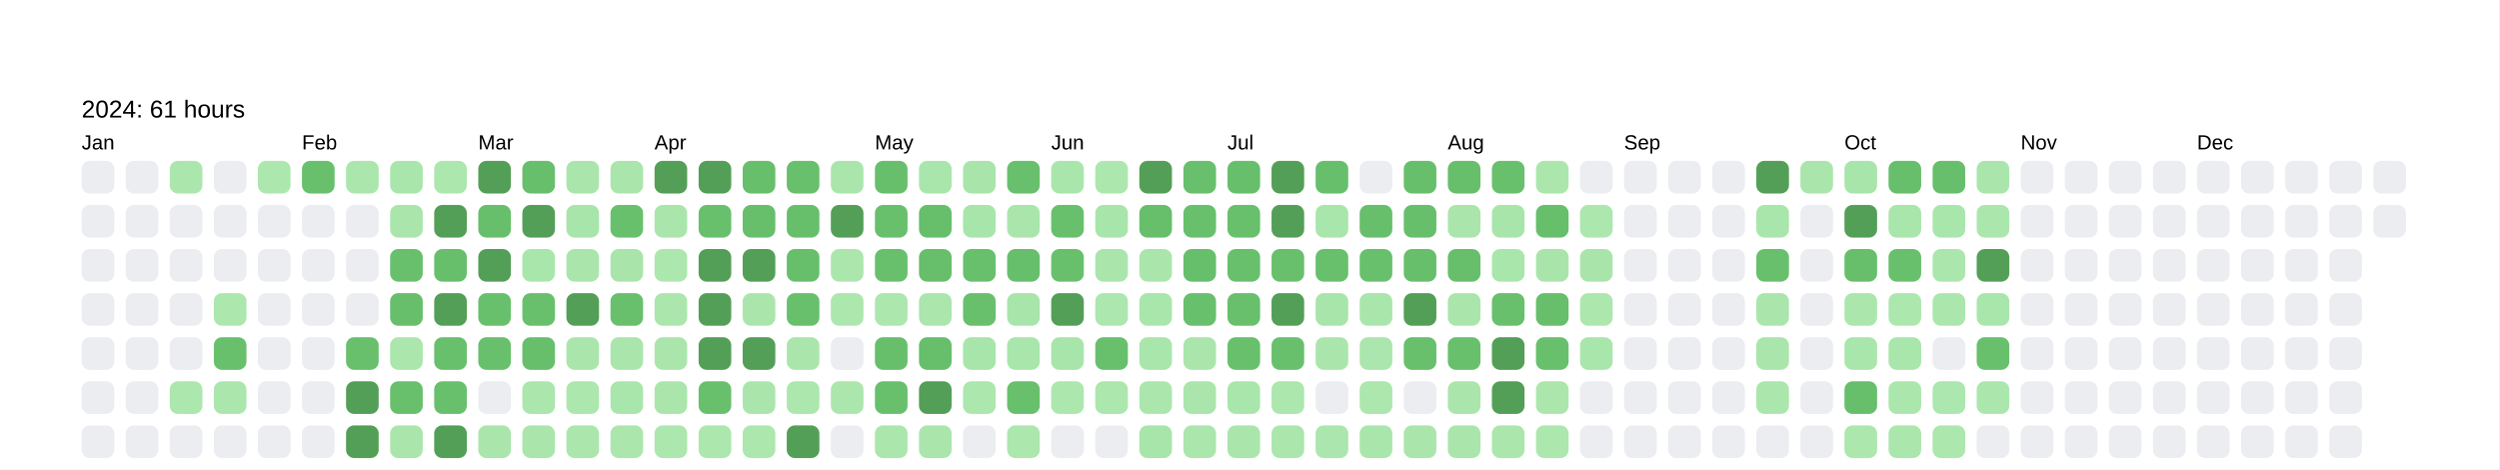
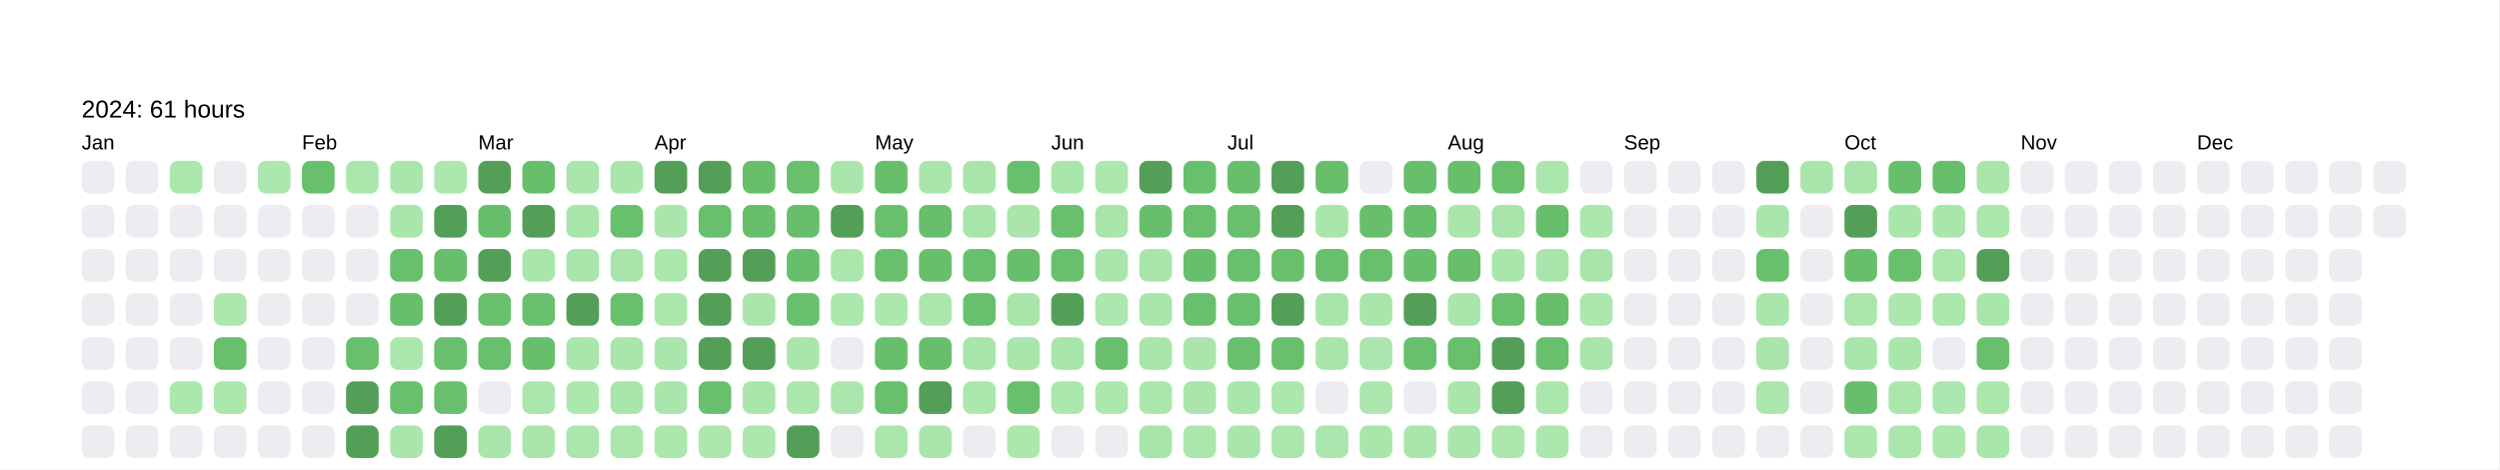
<svg xmlns="http://www.w3.org/2000/svg" baseProfile="full" height="57.5mm" version="1.1" viewBox="0,0,306.2,57.5" width="306.2mm">
  <defs />
  <rect fill="#FFFFFF" height="57.5" width="306.2" x="0" y="0" />
  <text fill="#000000" style="font-size:6px; font-family:Arial; font-weight:bold;" x="10" y="10" />
  <text fill="#000000" style="font-size:3px; font-family:Arial;" x="10" y="14.4">2024: 61 hours</text>
  <text fill="#000000" style="font-size:2.5px; font-family:Arial" x="10" y="18.3">Jan</text>
  <rect fill="#EBEDF0" height="4" rx="1" ry="1" width="4" x="10" y="19.7" />
  <rect fill="#EBEDF0" height="4" rx="1" ry="1" width="4" x="10" y="25.1" />
  <rect fill="#EBEDF0" height="4" rx="1" ry="1" width="4" x="10" y="30.5" />
  <rect fill="#EBEDF0" height="4" rx="1" ry="1" width="4" x="10" y="35.9" />
  <rect fill="#EBEDF0" height="4" rx="1" ry="1" width="4" x="10" y="41.3" />
  <rect fill="#EBEDF0" height="4" rx="1" ry="1" width="4" x="10" y="46.7" />
  <rect fill="#EBEDF0" height="4" rx="1" ry="1" width="4" x="10" y="52.1" />
  <rect fill="#EBEDF0" height="4" rx="1" ry="1" width="4" x="15.4" y="19.7" />
  <rect fill="#EBEDF0" height="4" rx="1" ry="1" width="4" x="15.4" y="25.1" />
  <rect fill="#EBEDF0" height="4" rx="1" ry="1" width="4" x="15.4" y="30.5" />
  <rect fill="#EBEDF0" height="4" rx="1" ry="1" width="4" x="15.4" y="35.9" />
  <rect fill="#EBEDF0" height="4" rx="1" ry="1" width="4" x="15.4" y="41.3" />
  <rect fill="#EBEDF0" height="4" rx="1" ry="1" width="4" x="15.4" y="46.7" />
  <rect fill="#EBEDF0" height="4" rx="1" ry="1" width="4" x="15.4" y="52.1" />
  <rect fill="#abe7ad" height="4" rx="1" ry="1" width="4" x="20.8" y="19.7" />
  <rect fill="#EBEDF0" height="4" rx="1" ry="1" width="4" x="20.8" y="25.1" />
  <rect fill="#EBEDF0" height="4" rx="1" ry="1" width="4" x="20.8" y="30.5" />
  <rect fill="#EBEDF0" height="4" rx="1" ry="1" width="4" x="20.8" y="35.9" />
  <rect fill="#EBEDF0" height="4" rx="1" ry="1" width="4" x="20.8" y="41.3" />
  <rect fill="#ace7ae" height="4" rx="1" ry="1" width="4" x="20.8" y="46.7" />
  <rect fill="#EBEDF0" height="4" rx="1" ry="1" width="4" x="20.8" y="52.1" />
  <rect fill="#EBEDF0" height="4" rx="1" ry="1" width="4" x="26.2" y="19.7" />
  <rect fill="#EBEDF0" height="4" rx="1" ry="1" width="4" x="26.2" y="25.1" />
  <rect fill="#EBEDF0" height="4" rx="1" ry="1" width="4" x="26.2" y="30.5" />
  <rect fill="#ace7ae" height="4" rx="1" ry="1" width="4" x="26.2" y="35.9" />
  <rect fill="#68c06d" height="4" rx="1" ry="1" width="4" x="26.2" y="41.3" />
  <rect fill="#abe7ad" height="4" rx="1" ry="1" width="4" x="26.2" y="46.7" />
  <rect fill="#EBEDF0" height="4" rx="1" ry="1" width="4" x="26.2" y="52.1" />
  <rect fill="#ace7ae" height="4" rx="1" ry="1" width="4" x="31.6" y="19.7" />
  <rect fill="#EBEDF0" height="4" rx="1" ry="1" width="4" x="31.6" y="25.1" />
  <rect fill="#EBEDF0" height="4" rx="1" ry="1" width="4" x="31.6" y="30.5" />
  <rect fill="#EBEDF0" height="4" rx="1" ry="1" width="4" x="31.6" y="35.9" />
  <rect fill="#EBEDF0" height="4" rx="1" ry="1" width="4" x="31.6" y="41.3" />
  <rect fill="#EBEDF0" height="4" rx="1" ry="1" width="4" x="31.6" y="46.7" />
  <rect fill="#EBEDF0" height="4" rx="1" ry="1" width="4" x="31.6" y="52.1" />
  <text fill="#000000" style="font-size:2.5px; font-family:Arial" x="37.0" y="18.3">Feb</text>
  <rect fill="#68c06c" height="4" rx="1" ry="1" width="4" x="37.0" y="19.7" />
  <rect fill="#EBEDF0" height="4" rx="1" ry="1" width="4" x="37.0" y="25.1" />
  <rect fill="#EBEDF0" height="4" rx="1" ry="1" width="4" x="37.0" y="30.5" />
  <rect fill="#EBEDF0" height="4" rx="1" ry="1" width="4" x="37.0" y="35.9" />
  <rect fill="#EBEDF0" height="4" rx="1" ry="1" width="4" x="37.0" y="41.3" />
  <rect fill="#EBEDF0" height="4" rx="1" ry="1" width="4" x="37.0" y="46.7" />
  <rect fill="#EBEDF0" height="4" rx="1" ry="1" width="4" x="37.0" y="52.1" />
  <rect fill="#abe7ad" height="4" rx="1" ry="1" width="4" x="42.4" y="19.7" />
  <rect fill="#EBEDF0" height="4" rx="1" ry="1" width="4" x="42.4" y="25.1" />
  <rect fill="#EBEDF0" height="4" rx="1" ry="1" width="4" x="42.4" y="30.5" />
  <rect fill="#EBEDF0" height="4" rx="1" ry="1" width="4" x="42.4" y="35.9" />
  <rect fill="#68c06d" height="4" rx="1" ry="1" width="4" x="42.4" y="41.3" />
  <rect fill="#549F57" height="4" rx="1" ry="1" width="4" x="42.4" y="46.7" />
  <rect fill="#549F57" height="4" rx="1" ry="1" width="4" x="42.4" y="52.1" />
  <rect fill="#a9e6ab" height="4" rx="1" ry="1" width="4" x="47.8" y="19.7" />
  <rect fill="#aae6ac" height="4" rx="1" ry="1" width="4" x="47.8" y="25.1" />
  <rect fill="#68c06d" height="4" rx="1" ry="1" width="4" x="47.8" y="30.5" />
  <rect fill="#67bf6c" height="4" rx="1" ry="1" width="4" x="47.8" y="35.9" />
  <rect fill="#abe6ad" height="4" rx="1" ry="1" width="4" x="47.8" y="41.3" />
  <rect fill="#68c06d" height="4" rx="1" ry="1" width="4" x="47.8" y="46.7" />
  <rect fill="#aae6ac" height="4" rx="1" ry="1" width="4" x="47.8" y="52.1" />
  <rect fill="#ace7ae" height="4" rx="1" ry="1" width="4" x="53.2" y="19.7" />
  <rect fill="#549F57" height="4" rx="1" ry="1" width="4" x="53.2" y="25.1" />
  <rect fill="#67bf6c" height="4" rx="1" ry="1" width="4" x="53.2" y="30.5" />
  <rect fill="#549F57" height="4" rx="1" ry="1" width="4" x="53.2" y="35.9" />
  <rect fill="#68c06d" height="4" rx="1" ry="1" width="4" x="53.2" y="41.3" />
  <rect fill="#68c06d" height="4" rx="1" ry="1" width="4" x="53.2" y="46.7" />
  <rect fill="#549F57" height="4" rx="1" ry="1" width="4" x="53.2" y="52.1" />
  <text fill="#000000" style="font-size:2.5px; font-family:Arial" x="58.6" y="18.3">Mar</text>
  <rect fill="#549F57" height="4" rx="1" ry="1" width="4" x="58.6" y="19.7" />
  <rect fill="#67bf6c" height="4" rx="1" ry="1" width="4" x="58.6" y="25.1" />
  <rect fill="#549F57" height="4" rx="1" ry="1" width="4" x="58.6" y="30.5" />
  <rect fill="#68c06d" height="4" rx="1" ry="1" width="4" x="58.6" y="35.9" />
  <rect fill="#68c06d" height="4" rx="1" ry="1" width="4" x="58.6" y="41.3" />
  <rect fill="#EBEDF0" height="4" rx="1" ry="1" width="4" x="58.6" y="46.7" />
  <rect fill="#aae6ac" height="4" rx="1" ry="1" width="4" x="58.6" y="52.1" />
  <rect fill="#67bf6c" height="4" rx="1" ry="1" width="4" x="64" y="19.7" />
  <rect fill="#549F57" height="4" rx="1" ry="1" width="4" x="64" y="25.1" />
  <rect fill="#a9e6ab" height="4" rx="1" ry="1" width="4" x="64" y="30.5" />
  <rect fill="#68c06d" height="4" rx="1" ry="1" width="4" x="64" y="35.9" />
  <rect fill="#67bf6c" height="4" rx="1" ry="1" width="4" x="64" y="41.3" />
  <rect fill="#abe6ad" height="4" rx="1" ry="1" width="4" x="64" y="46.7" />
  <rect fill="#aae6ac" height="4" rx="1" ry="1" width="4" x="64" y="52.1" />
  <rect fill="#aae6ac" height="4" rx="1" ry="1" width="4" x="69.4" y="19.7" />
  <rect fill="#a8e5aa" height="4" rx="1" ry="1" width="4" x="69.4" y="25.1" />
  <rect fill="#aae6ac" height="4" rx="1" ry="1" width="4" x="69.4" y="30.5" />
  <rect fill="#549F57" height="4" rx="1" ry="1" width="4" x="69.4" y="35.9" />
  <rect fill="#aae6ac" height="4" rx="1" ry="1" width="4" x="69.4" y="41.3" />
  <rect fill="#ace7ae" height="4" rx="1" ry="1" width="4" x="69.4" y="46.7" />
  <rect fill="#abe6ad" height="4" rx="1" ry="1" width="4" x="69.4" y="52.1" />
  <rect fill="#aae6ac" height="4" rx="1" ry="1" width="4" x="74.8" y="19.7" />
  <rect fill="#68c06d" height="4" rx="1" ry="1" width="4" x="74.8" y="25.1" />
  <rect fill="#a9e5ab" height="4" rx="1" ry="1" width="4" x="74.8" y="30.5" />
  <rect fill="#68c06d" height="4" rx="1" ry="1" width="4" x="74.8" y="35.9" />
  <rect fill="#aae6ac" height="4" rx="1" ry="1" width="4" x="74.8" y="41.3" />
  <rect fill="#a9e6ab" height="4" rx="1" ry="1" width="4" x="74.8" y="46.7" />
  <rect fill="#abe7ad" height="4" rx="1" ry="1" width="4" x="74.8" y="52.1" />
  <text fill="#000000" style="font-size:2.5px; font-family:Arial" x="80.2" y="18.3">Apr</text>
  <rect fill="#549F57" height="4" rx="1" ry="1" width="4" x="80.2" y="19.7" />
  <rect fill="#aae6ac" height="4" rx="1" ry="1" width="4" x="80.2" y="25.1" />
  <rect fill="#ace7ae" height="4" rx="1" ry="1" width="4" x="80.2" y="30.5" />
  <rect fill="#abe7ad" height="4" rx="1" ry="1" width="4" x="80.2" y="35.9" />
  <rect fill="#aae6ac" height="4" rx="1" ry="1" width="4" x="80.2" y="41.3" />
  <rect fill="#aae6ac" height="4" rx="1" ry="1" width="4" x="80.2" y="46.7" />
  <rect fill="#ace7ae" height="4" rx="1" ry="1" width="4" x="80.2" y="52.1" />
  <rect fill="#549F57" height="4" rx="1" ry="1" width="4" x="85.6" y="19.7" />
  <rect fill="#68c06d" height="4" rx="1" ry="1" width="4" x="85.6" y="25.1" />
  <rect fill="#549F57" height="4" rx="1" ry="1" width="4" x="85.6" y="30.5" />
  <rect fill="#549F57" height="4" rx="1" ry="1" width="4" x="85.6" y="35.9" />
  <rect fill="#549F57" height="4" rx="1" ry="1" width="4" x="85.6" y="41.3" />
  <rect fill="#68c06d" height="4" rx="1" ry="1" width="4" x="85.6" y="46.7" />
  <rect fill="#ace7ae" height="4" rx="1" ry="1" width="4" x="85.6" y="52.1" />
  <rect fill="#67bf6c" height="4" rx="1" ry="1" width="4" x="91" y="19.7" />
  <rect fill="#67bf6c" height="4" rx="1" ry="1" width="4" x="91" y="25.1" />
  <rect fill="#549F57" height="4" rx="1" ry="1" width="4" x="91" y="30.5" />
  <rect fill="#aae6ac" height="4" rx="1" ry="1" width="4" x="91" y="35.9" />
  <rect fill="#549F57" height="4" rx="1" ry="1" width="4" x="91" y="41.3" />
  <rect fill="#aae6ac" height="4" rx="1" ry="1" width="4" x="91" y="46.7" />
  <rect fill="#ace7ae" height="4" rx="1" ry="1" width="4" x="91" y="52.1" />
  <rect fill="#68bf6c" height="4" rx="1" ry="1" width="4" x="96.4" y="19.7" />
  <rect fill="#67bf6c" height="4" rx="1" ry="1" width="4" x="96.4" y="25.1" />
  <rect fill="#67bf6c" height="4" rx="1" ry="1" width="4" x="96.4" y="30.5" />
  <rect fill="#68c06d" height="4" rx="1" ry="1" width="4" x="96.4" y="35.9" />
  <rect fill="#aae6ac" height="4" rx="1" ry="1" width="4" x="96.4" y="41.3" />
  <rect fill="#ace7ae" height="4" rx="1" ry="1" width="4" x="96.4" y="46.7" />
  <rect fill="#549F57" height="4" rx="1" ry="1" width="4" x="96.4" y="52.1" />
  <rect fill="#aae6ac" height="4" rx="1" ry="1" width="4" x="101.8" y="19.7" />
  <rect fill="#549F57" height="4" rx="1" ry="1" width="4" x="101.8" y="25.1" />
  <rect fill="#abe7ad" height="4" rx="1" ry="1" width="4" x="101.8" y="30.5" />
  <rect fill="#ace7ae" height="4" rx="1" ry="1" width="4" x="101.8" y="35.9" />
  <rect fill="#EBEDF0" height="4" rx="1" ry="1" width="4" x="101.8" y="41.3" />
  <rect fill="#abe7ad" height="4" rx="1" ry="1" width="4" x="101.8" y="46.7" />
  <rect fill="#EBEDF0" height="4" rx="1" ry="1" width="4" x="101.8" y="52.1" />
  <text fill="#000000" style="font-size:2.5px; font-family:Arial" x="107.2" y="18.3">May</text>
  <rect fill="#67bf6c" height="4" rx="1" ry="1" width="4" x="107.2" y="19.7" />
  <rect fill="#68c06d" height="4" rx="1" ry="1" width="4" x="107.2" y="25.1" />
  <rect fill="#68c06d" height="4" rx="1" ry="1" width="4" x="107.2" y="30.5" />
  <rect fill="#ace7ae" height="4" rx="1" ry="1" width="4" x="107.2" y="35.9" />
  <rect fill="#67bf6c" height="4" rx="1" ry="1" width="4" x="107.2" y="41.3" />
  <rect fill="#68c06d" height="4" rx="1" ry="1" width="4" x="107.2" y="46.7" />
  <rect fill="#abe7ad" height="4" rx="1" ry="1" width="4" x="107.2" y="52.1" />
  <rect fill="#a9e6ab" height="4" rx="1" ry="1" width="4" x="112.6" y="19.7" />
  <rect fill="#67bf6c" height="4" rx="1" ry="1" width="4" x="112.6" y="25.1" />
  <rect fill="#67bf6c" height="4" rx="1" ry="1" width="4" x="112.6" y="30.5" />
  <rect fill="#abe6ad" height="4" rx="1" ry="1" width="4" x="112.6" y="35.9" />
  <rect fill="#67bf6c" height="4" rx="1" ry="1" width="4" x="112.6" y="41.3" />
  <rect fill="#549F57" height="4" rx="1" ry="1" width="4" x="112.6" y="46.7" />
  <rect fill="#aae6ac" height="4" rx="1" ry="1" width="4" x="112.6" y="52.1" />
  <rect fill="#a9e5ab" height="4" rx="1" ry="1" width="4" x="118" y="19.7" />
  <rect fill="#a8e5aa" height="4" rx="1" ry="1" width="4" x="118" y="25.1" />
  <rect fill="#68c06d" height="4" rx="1" ry="1" width="4" x="118" y="30.5" />
  <rect fill="#68c06d" height="4" rx="1" ry="1" width="4" x="118" y="35.9" />
  <rect fill="#a8e5aa" height="4" rx="1" ry="1" width="4" x="118" y="41.3" />
  <rect fill="#ace7ae" height="4" rx="1" ry="1" width="4" x="118" y="46.7" />
  <rect fill="#EBEDF0" height="4" rx="1" ry="1" width="4" x="118" y="52.1" />
  <rect fill="#68c06d" height="4" rx="1" ry="1" width="4" x="123.4" y="19.7" />
  <rect fill="#aae6ac" height="4" rx="1" ry="1" width="4" x="123.4" y="25.1" />
  <rect fill="#67bf6c" height="4" rx="1" ry="1" width="4" x="123.4" y="30.5" />
  <rect fill="#a8e5aa" height="4" rx="1" ry="1" width="4" x="123.4" y="35.9" />
  <rect fill="#a9e6ab" height="4" rx="1" ry="1" width="4" x="123.4" y="41.3" />
  <rect fill="#68c06c" height="4" rx="1" ry="1" width="4" x="123.4" y="46.7" />
  <rect fill="#ace7ae" height="4" rx="1" ry="1" width="4" x="123.4" y="52.1" />
  <text fill="#000000" style="font-size:2.5px; font-family:Arial" x="128.8" y="18.3">Jun</text>
  <rect fill="#a9e6ac" height="4" rx="1" ry="1" width="4" x="128.8" y="19.7" />
  <rect fill="#68c06d" height="4" rx="1" ry="1" width="4" x="128.8" y="25.1" />
  <rect fill="#68c06d" height="4" rx="1" ry="1" width="4" x="128.8" y="30.5" />
  <rect fill="#549F57" height="4" rx="1" ry="1" width="4" x="128.8" y="35.9" />
  <rect fill="#a8e5aa" height="4" rx="1" ry="1" width="4" x="128.8" y="41.3" />
  <rect fill="#ace7ae" height="4" rx="1" ry="1" width="4" x="128.8" y="46.7" />
  <rect fill="#EBEDF0" height="4" rx="1" ry="1" width="4" x="128.8" y="52.1" />
  <rect fill="#ace7ae" height="4" rx="1" ry="1" width="4" x="134.2" y="19.7" />
  <rect fill="#a8e5ab" height="4" rx="1" ry="1" width="4" x="134.2" y="25.1" />
  <rect fill="#aae6ac" height="4" rx="1" ry="1" width="4" x="134.2" y="30.5" />
  <rect fill="#abe7ae" height="4" rx="1" ry="1" width="4" x="134.2" y="35.9" />
  <rect fill="#68c06d" height="4" rx="1" ry="1" width="4" x="134.2" y="41.3" />
  <rect fill="#ace7ae" height="4" rx="1" ry="1" width="4" x="134.2" y="46.7" />
  <rect fill="#EBEDF0" height="4" rx="1" ry="1" width="4" x="134.2" y="52.1" />
  <rect fill="#549F57" height="4" rx="1" ry="1" width="4" x="139.6" y="19.7" />
  <rect fill="#67bf6c" height="4" rx="1" ry="1" width="4" x="139.6" y="25.1" />
  <rect fill="#aae6ac" height="4" rx="1" ry="1" width="4" x="139.6" y="30.5" />
  <rect fill="#a9e6ab" height="4" rx="1" ry="1" width="4" x="139.6" y="35.9" />
  <rect fill="#a9e6ab" height="4" rx="1" ry="1" width="4" x="139.6" y="41.3" />
  <rect fill="#abe7ad" height="4" rx="1" ry="1" width="4" x="139.6" y="46.7" />
  <rect fill="#a8e5aa" height="4" rx="1" ry="1" width="4" x="139.6" y="52.1" />
  <rect fill="#68c06d" height="4" rx="1" ry="1" width="4" x="145" y="19.7" />
  <rect fill="#68c06d" height="4" rx="1" ry="1" width="4" x="145" y="25.1" />
  <rect fill="#67bf6c" height="4" rx="1" ry="1" width="4" x="145" y="30.5" />
  <rect fill="#68c06c" height="4" rx="1" ry="1" width="4" x="145" y="35.9" />
  <rect fill="#aae6ac" height="4" rx="1" ry="1" width="4" x="145" y="41.3" />
  <rect fill="#aae6ac" height="4" rx="1" ry="1" width="4" x="145" y="46.7" />
  <rect fill="#abe6ad" height="4" rx="1" ry="1" width="4" x="145" y="52.1" />
  <text fill="#000000" style="font-size:2.5px; font-family:Arial" x="150.4" y="18.3">Jul</text>
  <rect fill="#67bf6c" height="4" rx="1" ry="1" width="4" x="150.4" y="19.7" />
  <rect fill="#68c06d" height="4" rx="1" ry="1" width="4" x="150.4" y="25.1" />
  <rect fill="#68c06d" height="4" rx="1" ry="1" width="4" x="150.4" y="30.5" />
  <rect fill="#68c06d" height="4" rx="1" ry="1" width="4" x="150.4" y="35.9" />
  <rect fill="#68c06c" height="4" rx="1" ry="1" width="4" x="150.4" y="41.3" />
  <rect fill="#a9e6ab" height="4" rx="1" ry="1" width="4" x="150.4" y="46.7" />
  <rect fill="#aae6ac" height="4" rx="1" ry="1" width="4" x="150.4" y="52.1" />
  <rect fill="#549F57" height="4" rx="1" ry="1" width="4" x="155.8" y="19.7" />
  <rect fill="#549F57" height="4" rx="1" ry="1" width="4" x="155.8" y="25.1" />
  <rect fill="#68c06d" height="4" rx="1" ry="1" width="4" x="155.8" y="30.5" />
  <rect fill="#549F57" height="4" rx="1" ry="1" width="4" x="155.8" y="35.9" />
  <rect fill="#68c06d" height="4" rx="1" ry="1" width="4" x="155.8" y="41.3" />
  <rect fill="#ace7ae" height="4" rx="1" ry="1" width="4" x="155.8" y="46.7" />
  <rect fill="#abe6ad" height="4" rx="1" ry="1" width="4" x="155.8" y="52.1" />
  <rect fill="#67bf6c" height="4" rx="1" ry="1" width="4" x="161.2" y="19.7" />
  <rect fill="#a9e6ab" height="4" rx="1" ry="1" width="4" x="161.2" y="25.1" />
  <rect fill="#68c06d" height="4" rx="1" ry="1" width="4" x="161.2" y="30.5" />
  <rect fill="#a8e5aa" height="4" rx="1" ry="1" width="4" x="161.2" y="35.9" />
  <rect fill="#aae6ac" height="4" rx="1" ry="1" width="4" x="161.2" y="41.3" />
  <rect fill="#EBEDF0" height="4" rx="1" ry="1" width="4" x="161.2" y="46.7" />
  <rect fill="#aae6ad" height="4" rx="1" ry="1" width="4" x="161.2" y="52.1" />
  <rect fill="#EBEDF0" height="4" rx="1" ry="1" width="4" x="166.6" y="19.7" />
  <rect fill="#67bf6c" height="4" rx="1" ry="1" width="4" x="166.6" y="25.1" />
  <rect fill="#68c06d" height="4" rx="1" ry="1" width="4" x="166.6" y="30.5" />
  <rect fill="#a9e6ab" height="4" rx="1" ry="1" width="4" x="166.6" y="35.9" />
  <rect fill="#aae6ad" height="4" rx="1" ry="1" width="4" x="166.6" y="41.3" />
  <rect fill="#ace7ae" height="4" rx="1" ry="1" width="4" x="166.6" y="46.7" />
  <rect fill="#a9e6ab" height="4" rx="1" ry="1" width="4" x="166.6" y="52.1" />
  <rect fill="#67bf6c" height="4" rx="1" ry="1" width="4" x="172" y="19.7" />
  <rect fill="#67bf6c" height="4" rx="1" ry="1" width="4" x="172" y="25.1" />
  <rect fill="#67bf6c" height="4" rx="1" ry="1" width="4" x="172" y="30.5" />
  <rect fill="#549F57" height="4" rx="1" ry="1" width="4" x="172" y="35.9" />
  <rect fill="#68c06d" height="4" rx="1" ry="1" width="4" x="172" y="41.3" />
  <rect fill="#EBEDF0" height="4" rx="1" ry="1" width="4" x="172" y="46.7" />
  <rect fill="#aae6ac" height="4" rx="1" ry="1" width="4" x="172" y="52.1" />
  <text fill="#000000" style="font-size:2.5px; font-family:Arial" x="177.4" y="18.3">Aug</text>
  <rect fill="#67bf6c" height="4" rx="1" ry="1" width="4" x="177.4" y="19.7" />
  <rect fill="#aae6ac" height="4" rx="1" ry="1" width="4" x="177.4" y="25.1" />
  <rect fill="#67bf6c" height="4" rx="1" ry="1" width="4" x="177.4" y="30.5" />
  <rect fill="#aae6ac" height="4" rx="1" ry="1" width="4" x="177.4" y="35.9" />
  <rect fill="#68c06d" height="4" rx="1" ry="1" width="4" x="177.4" y="41.3" />
  <rect fill="#aae6ac" height="4" rx="1" ry="1" width="4" x="177.4" y="46.7" />
  <rect fill="#aae6ac" height="4" rx="1" ry="1" width="4" x="177.4" y="52.1" />
  <rect fill="#68c06d" height="4" rx="1" ry="1" width="4" x="182.8" y="19.7" />
  <rect fill="#a8e5aa" height="4" rx="1" ry="1" width="4" x="182.8" y="25.1" />
  <rect fill="#a9e6ab" height="4" rx="1" ry="1" width="4" x="182.8" y="30.5" />
  <rect fill="#68c06d" height="4" rx="1" ry="1" width="4" x="182.8" y="35.9" />
  <rect fill="#549F57" height="4" rx="1" ry="1" width="4" x="182.8" y="41.3" />
  <rect fill="#549F57" height="4" rx="1" ry="1" width="4" x="182.8" y="46.7" />
  <rect fill="#abe6ad" height="4" rx="1" ry="1" width="4" x="182.8" y="52.1" />
  <rect fill="#abe7ad" height="4" rx="1" ry="1" width="4" x="188.2" y="19.7" />
  <rect fill="#67bf6c" height="4" rx="1" ry="1" width="4" x="188.2" y="25.1" />
  <rect fill="#a9e5ab" height="4" rx="1" ry="1" width="4" x="188.2" y="30.5" />
  <rect fill="#67bf6c" height="4" rx="1" ry="1" width="4" x="188.2" y="35.9" />
  <rect fill="#68c06d" height="4" rx="1" ry="1" width="4" x="188.2" y="41.3" />
  <rect fill="#abe7ad" height="4" rx="1" ry="1" width="4" x="188.2" y="46.7" />
  <rect fill="#ace7ae" height="4" rx="1" ry="1" width="4" x="188.2" y="52.1" />
  <rect fill="#EBEDF0" height="4" rx="1" ry="1" width="4" x="193.6" y="19.7" />
  <rect fill="#ace7ae" height="4" rx="1" ry="1" width="4" x="193.6" y="25.1" />
  <rect fill="#a9e5ab" height="4" rx="1" ry="1" width="4" x="193.6" y="30.5" />
  <rect fill="#ace7ae" height="4" rx="1" ry="1" width="4" x="193.6" y="35.9" />
  <rect fill="#a9e6ab" height="4" rx="1" ry="1" width="4" x="193.6" y="41.3" />
  <rect fill="#EBEDF0" height="4" rx="1" ry="1" width="4" x="193.6" y="46.7" />
  <rect fill="#EBEDF0" height="4" rx="1" ry="1" width="4" x="193.6" y="52.1" />
  <text fill="#000000" style="font-size:2.5px; font-family:Arial" x="199" y="18.3">Sep</text>
  <rect fill="#EBEDF0" height="4" rx="1" ry="1" width="4" x="199" y="19.7" />
  <rect fill="#EBEDF0" height="4" rx="1" ry="1" width="4" x="199" y="25.1" />
  <rect fill="#EBEDF0" height="4" rx="1" ry="1" width="4" x="199" y="30.5" />
  <rect fill="#EBEDF0" height="4" rx="1" ry="1" width="4" x="199" y="35.9" />
  <rect fill="#EBEDF0" height="4" rx="1" ry="1" width="4" x="199" y="41.3" />
  <rect fill="#EBEDF0" height="4" rx="1" ry="1" width="4" x="199" y="46.7" />
  <rect fill="#EBEDF0" height="4" rx="1" ry="1" width="4" x="199" y="52.1" />
  <rect fill="#EBEDF0" height="4" rx="1" ry="1" width="4" x="204.4" y="19.7" />
  <rect fill="#EBEDF0" height="4" rx="1" ry="1" width="4" x="204.4" y="25.1" />
  <rect fill="#EBEDF0" height="4" rx="1" ry="1" width="4" x="204.4" y="30.5" />
  <rect fill="#EBEDF0" height="4" rx="1" ry="1" width="4" x="204.4" y="35.9" />
  <rect fill="#EBEDF0" height="4" rx="1" ry="1" width="4" x="204.4" y="41.3" />
  <rect fill="#EBEDF0" height="4" rx="1" ry="1" width="4" x="204.4" y="46.7" />
  <rect fill="#EBEDF0" height="4" rx="1" ry="1" width="4" x="204.4" y="52.1" />
  <rect fill="#EBEDF0" height="4" rx="1" ry="1" width="4" x="209.8" y="19.7" />
  <rect fill="#EBEDF0" height="4" rx="1" ry="1" width="4" x="209.8" y="25.1" />
  <rect fill="#EBEDF0" height="4" rx="1" ry="1" width="4" x="209.8" y="30.5" />
  <rect fill="#EBEDF0" height="4" rx="1" ry="1" width="4" x="209.8" y="35.9" />
  <rect fill="#EBEDF0" height="4" rx="1" ry="1" width="4" x="209.8" y="41.3" />
  <rect fill="#EBEDF0" height="4" rx="1" ry="1" width="4" x="209.8" y="46.7" />
  <rect fill="#EBEDF0" height="4" rx="1" ry="1" width="4" x="209.8" y="52.1" />
  <rect fill="#549F57" height="4" rx="1" ry="1" width="4" x="215.2" y="19.7" />
  <rect fill="#a9e6ab" height="4" rx="1" ry="1" width="4" x="215.2" y="25.1" />
  <rect fill="#68c06d" height="4" rx="1" ry="1" width="4" x="215.2" y="30.5" />
  <rect fill="#aae6ac" height="4" rx="1" ry="1" width="4" x="215.2" y="35.9" />
  <rect fill="#aae6ac" height="4" rx="1" ry="1" width="4" x="215.2" y="41.3" />
  <rect fill="#abe7ad" height="4" rx="1" ry="1" width="4" x="215.2" y="46.7" />
  <rect fill="#EBEDF0" height="4" rx="1" ry="1" width="4" x="215.2" y="52.1" />
  <rect fill="#aae6ac" height="4" rx="1" ry="1" width="4" x="220.6" y="19.7" />
  <rect fill="#EBEDF0" height="4" rx="1" ry="1" width="4" x="220.6" y="25.1" />
  <rect fill="#EBEDF0" height="4" rx="1" ry="1" width="4" x="220.6" y="30.5" />
  <rect fill="#EBEDF0" height="4" rx="1" ry="1" width="4" x="220.6" y="35.9" />
  <rect fill="#EBEDF0" height="4" rx="1" ry="1" width="4" x="220.6" y="41.3" />
  <rect fill="#EBEDF0" height="4" rx="1" ry="1" width="4" x="220.6" y="46.7" />
  <rect fill="#EBEDF0" height="4" rx="1" ry="1" width="4" x="220.6" y="52.1" />
  <text fill="#000000" style="font-size:2.5px; font-family:Arial" x="226" y="18.3">Oct</text>
  <rect fill="#a8e5aa" height="4" rx="1" ry="1" width="4" x="226" y="19.7" />
  <rect fill="#549F57" height="4" rx="1" ry="1" width="4" x="226" y="25.1" />
  <rect fill="#67bf6c" height="4" rx="1" ry="1" width="4" x="226" y="30.5" />
  <rect fill="#abe7ad" height="4" rx="1" ry="1" width="4" x="226" y="35.9" />
  <rect fill="#a9e6ab" height="4" rx="1" ry="1" width="4" x="226" y="41.3" />
  <rect fill="#67bf6c" height="4" rx="1" ry="1" width="4" x="226" y="46.7" />
  <rect fill="#ace7ae" height="4" rx="1" ry="1" width="4" x="226" y="52.1" />
  <rect fill="#67bf6c" height="4" rx="1" ry="1" width="4" x="231.4" y="19.7" />
  <rect fill="#a9e6ab" height="4" rx="1" ry="1" width="4" x="231.4" y="25.1" />
  <rect fill="#68c06d" height="4" rx="1" ry="1" width="4" x="231.4" y="30.5" />
  <rect fill="#ace7ae" height="4" rx="1" ry="1" width="4" x="231.4" y="35.9" />
  <rect fill="#a9e6ab" height="4" rx="1" ry="1" width="4" x="231.4" y="41.3" />
  <rect fill="#abe7ad" height="4" rx="1" ry="1" width="4" x="231.4" y="46.7" />
  <rect fill="#abe7ad" height="4" rx="1" ry="1" width="4" x="231.4" y="52.1" />
  <rect fill="#67bf6c" height="4" rx="1" ry="1" width="4" x="236.8" y="19.7" />
  <rect fill="#a9e6ab" height="4" rx="1" ry="1" width="4" x="236.8" y="25.1" />
  <rect fill="#abe6ad" height="4" rx="1" ry="1" width="4" x="236.8" y="30.5" />
  <rect fill="#abe7ad" height="4" rx="1" ry="1" width="4" x="236.8" y="35.9" />
  <rect fill="#EBEDF0" height="4" rx="1" ry="1" width="4" x="236.8" y="41.3" />
  <rect fill="#abe7ae" height="4" rx="1" ry="1" width="4" x="236.8" y="46.7" />
  <rect fill="#ace7ae" height="4" rx="1" ry="1" width="4" x="236.8" y="52.1" />
  <rect fill="#aae6ac" height="4" rx="1" ry="1" width="4" x="242.2" y="19.7" />
  <rect fill="#abe7ad" height="4" rx="1" ry="1" width="4" x="242.2" y="25.1" />
  <rect fill="#549F57" height="4" rx="1" ry="1" width="4" x="242.2" y="30.5" />
  <rect fill="#a9e6ab" height="4" rx="1" ry="1" width="4" x="242.2" y="35.9" />
  <rect fill="#68c06d" height="4" rx="1" ry="1" width="4" x="242.2" y="41.3" />
  <rect fill="#abe7ad" height="4" rx="1" ry="1" width="4" x="242.2" y="46.7" />
-   <rect fill="#EBEDF0" height="4" rx="1" ry="1" width="4" x="242.2" y="52.1" />
+   <rect fill="#a9e6ab" height="4" rx="1" ry="1" width="4" x="242.2" y="52.1" />
  <text fill="#000000" style="font-size:2.5px; font-family:Arial" x="247.6" y="18.3">Nov</text>
  <rect fill="#EBEDF0" height="4" rx="1" ry="1" width="4" x="247.6" y="19.7" />
  <rect fill="#EBEDF0" height="4" rx="1" ry="1" width="4" x="247.6" y="25.1" />
  <rect fill="#EBEDF0" height="4" rx="1" ry="1" width="4" x="247.6" y="30.5" />
  <rect fill="#EBEDF0" height="4" rx="1" ry="1" width="4" x="247.6" y="35.9" />
  <rect fill="#EBEDF0" height="4" rx="1" ry="1" width="4" x="247.6" y="41.3" />
  <rect fill="#EBEDF0" height="4" rx="1" ry="1" width="4" x="247.6" y="46.7" />
  <rect fill="#EBEDF0" height="4" rx="1" ry="1" width="4" x="247.6" y="52.1" />
  <rect fill="#EBEDF0" height="4" rx="1" ry="1" width="4" x="253" y="19.7" />
  <rect fill="#EBEDF0" height="4" rx="1" ry="1" width="4" x="253" y="25.1" />
  <rect fill="#EBEDF0" height="4" rx="1" ry="1" width="4" x="253" y="30.5" />
  <rect fill="#EBEDF0" height="4" rx="1" ry="1" width="4" x="253" y="35.9" />
  <rect fill="#EBEDF0" height="4" rx="1" ry="1" width="4" x="253" y="41.3" />
  <rect fill="#EBEDF0" height="4" rx="1" ry="1" width="4" x="253" y="46.7" />
  <rect fill="#EBEDF0" height="4" rx="1" ry="1" width="4" x="253" y="52.1" />
  <rect fill="#EBEDF0" height="4" rx="1" ry="1" width="4" x="258.4" y="19.7" />
  <rect fill="#EBEDF0" height="4" rx="1" ry="1" width="4" x="258.4" y="25.1" />
  <rect fill="#EBEDF0" height="4" rx="1" ry="1" width="4" x="258.4" y="30.5" />
  <rect fill="#EBEDF0" height="4" rx="1" ry="1" width="4" x="258.4" y="35.9" />
  <rect fill="#EBEDF0" height="4" rx="1" ry="1" width="4" x="258.4" y="41.3" />
  <rect fill="#EBEDF0" height="4" rx="1" ry="1" width="4" x="258.4" y="46.7" />
  <rect fill="#EBEDF0" height="4" rx="1" ry="1" width="4" x="258.4" y="52.1" />
  <rect fill="#EBEDF0" height="4" rx="1" ry="1" width="4" x="263.8" y="19.7" />
  <rect fill="#EBEDF0" height="4" rx="1" ry="1" width="4" x="263.8" y="25.1" />
  <rect fill="#EBEDF0" height="4" rx="1" ry="1" width="4" x="263.8" y="30.5" />
  <rect fill="#EBEDF0" height="4" rx="1" ry="1" width="4" x="263.8" y="35.9" />
  <rect fill="#EBEDF0" height="4" rx="1" ry="1" width="4" x="263.8" y="41.3" />
  <rect fill="#EBEDF0" height="4" rx="1" ry="1" width="4" x="263.8" y="46.7" />
  <rect fill="#EBEDF0" height="4" rx="1" ry="1" width="4" x="263.8" y="52.1" />
  <text fill="#000000" style="font-size:2.5px; font-family:Arial" x="269.2" y="18.3">Dec</text>
  <rect fill="#EBEDF0" height="4" rx="1" ry="1" width="4" x="269.2" y="19.7" />
  <rect fill="#EBEDF0" height="4" rx="1" ry="1" width="4" x="269.2" y="25.1" />
  <rect fill="#EBEDF0" height="4" rx="1" ry="1" width="4" x="269.2" y="30.5" />
  <rect fill="#EBEDF0" height="4" rx="1" ry="1" width="4" x="269.2" y="35.9" />
  <rect fill="#EBEDF0" height="4" rx="1" ry="1" width="4" x="269.2" y="41.3" />
  <rect fill="#EBEDF0" height="4" rx="1" ry="1" width="4" x="269.2" y="46.7" />
  <rect fill="#EBEDF0" height="4" rx="1" ry="1" width="4" x="269.2" y="52.1" />
  <rect fill="#EBEDF0" height="4" rx="1" ry="1" width="4" x="274.6" y="19.7" />
  <rect fill="#EBEDF0" height="4" rx="1" ry="1" width="4" x="274.6" y="25.1" />
  <rect fill="#EBEDF0" height="4" rx="1" ry="1" width="4" x="274.6" y="30.5" />
  <rect fill="#EBEDF0" height="4" rx="1" ry="1" width="4" x="274.6" y="35.9" />
  <rect fill="#EBEDF0" height="4" rx="1" ry="1" width="4" x="274.6" y="41.3" />
  <rect fill="#EBEDF0" height="4" rx="1" ry="1" width="4" x="274.6" y="46.7" />
  <rect fill="#EBEDF0" height="4" rx="1" ry="1" width="4" x="274.6" y="52.1" />
  <rect fill="#EBEDF0" height="4" rx="1" ry="1" width="4" x="280" y="19.7" />
  <rect fill="#EBEDF0" height="4" rx="1" ry="1" width="4" x="280" y="25.1" />
  <rect fill="#EBEDF0" height="4" rx="1" ry="1" width="4" x="280" y="30.5" />
  <rect fill="#EBEDF0" height="4" rx="1" ry="1" width="4" x="280" y="35.9" />
  <rect fill="#EBEDF0" height="4" rx="1" ry="1" width="4" x="280" y="41.3" />
  <rect fill="#EBEDF0" height="4" rx="1" ry="1" width="4" x="280" y="46.7" />
  <rect fill="#EBEDF0" height="4" rx="1" ry="1" width="4" x="280" y="52.1" />
  <rect fill="#EBEDF0" height="4" rx="1" ry="1" width="4" x="285.4" y="19.7" />
  <rect fill="#EBEDF0" height="4" rx="1" ry="1" width="4" x="285.4" y="25.1" />
  <rect fill="#EBEDF0" height="4" rx="1" ry="1" width="4" x="285.4" y="30.5" />
  <rect fill="#EBEDF0" height="4" rx="1" ry="1" width="4" x="285.4" y="35.9" />
  <rect fill="#EBEDF0" height="4" rx="1" ry="1" width="4" x="285.4" y="41.3" />
  <rect fill="#EBEDF0" height="4" rx="1" ry="1" width="4" x="285.4" y="46.7" />
  <rect fill="#EBEDF0" height="4" rx="1" ry="1" width="4" x="285.4" y="52.1" />
  <rect fill="#EBEDF0" height="4" rx="1" ry="1" width="4" x="290.8" y="19.7" />
  <rect fill="#EBEDF0" height="4" rx="1" ry="1" width="4" x="290.8" y="25.1" />
</svg>
